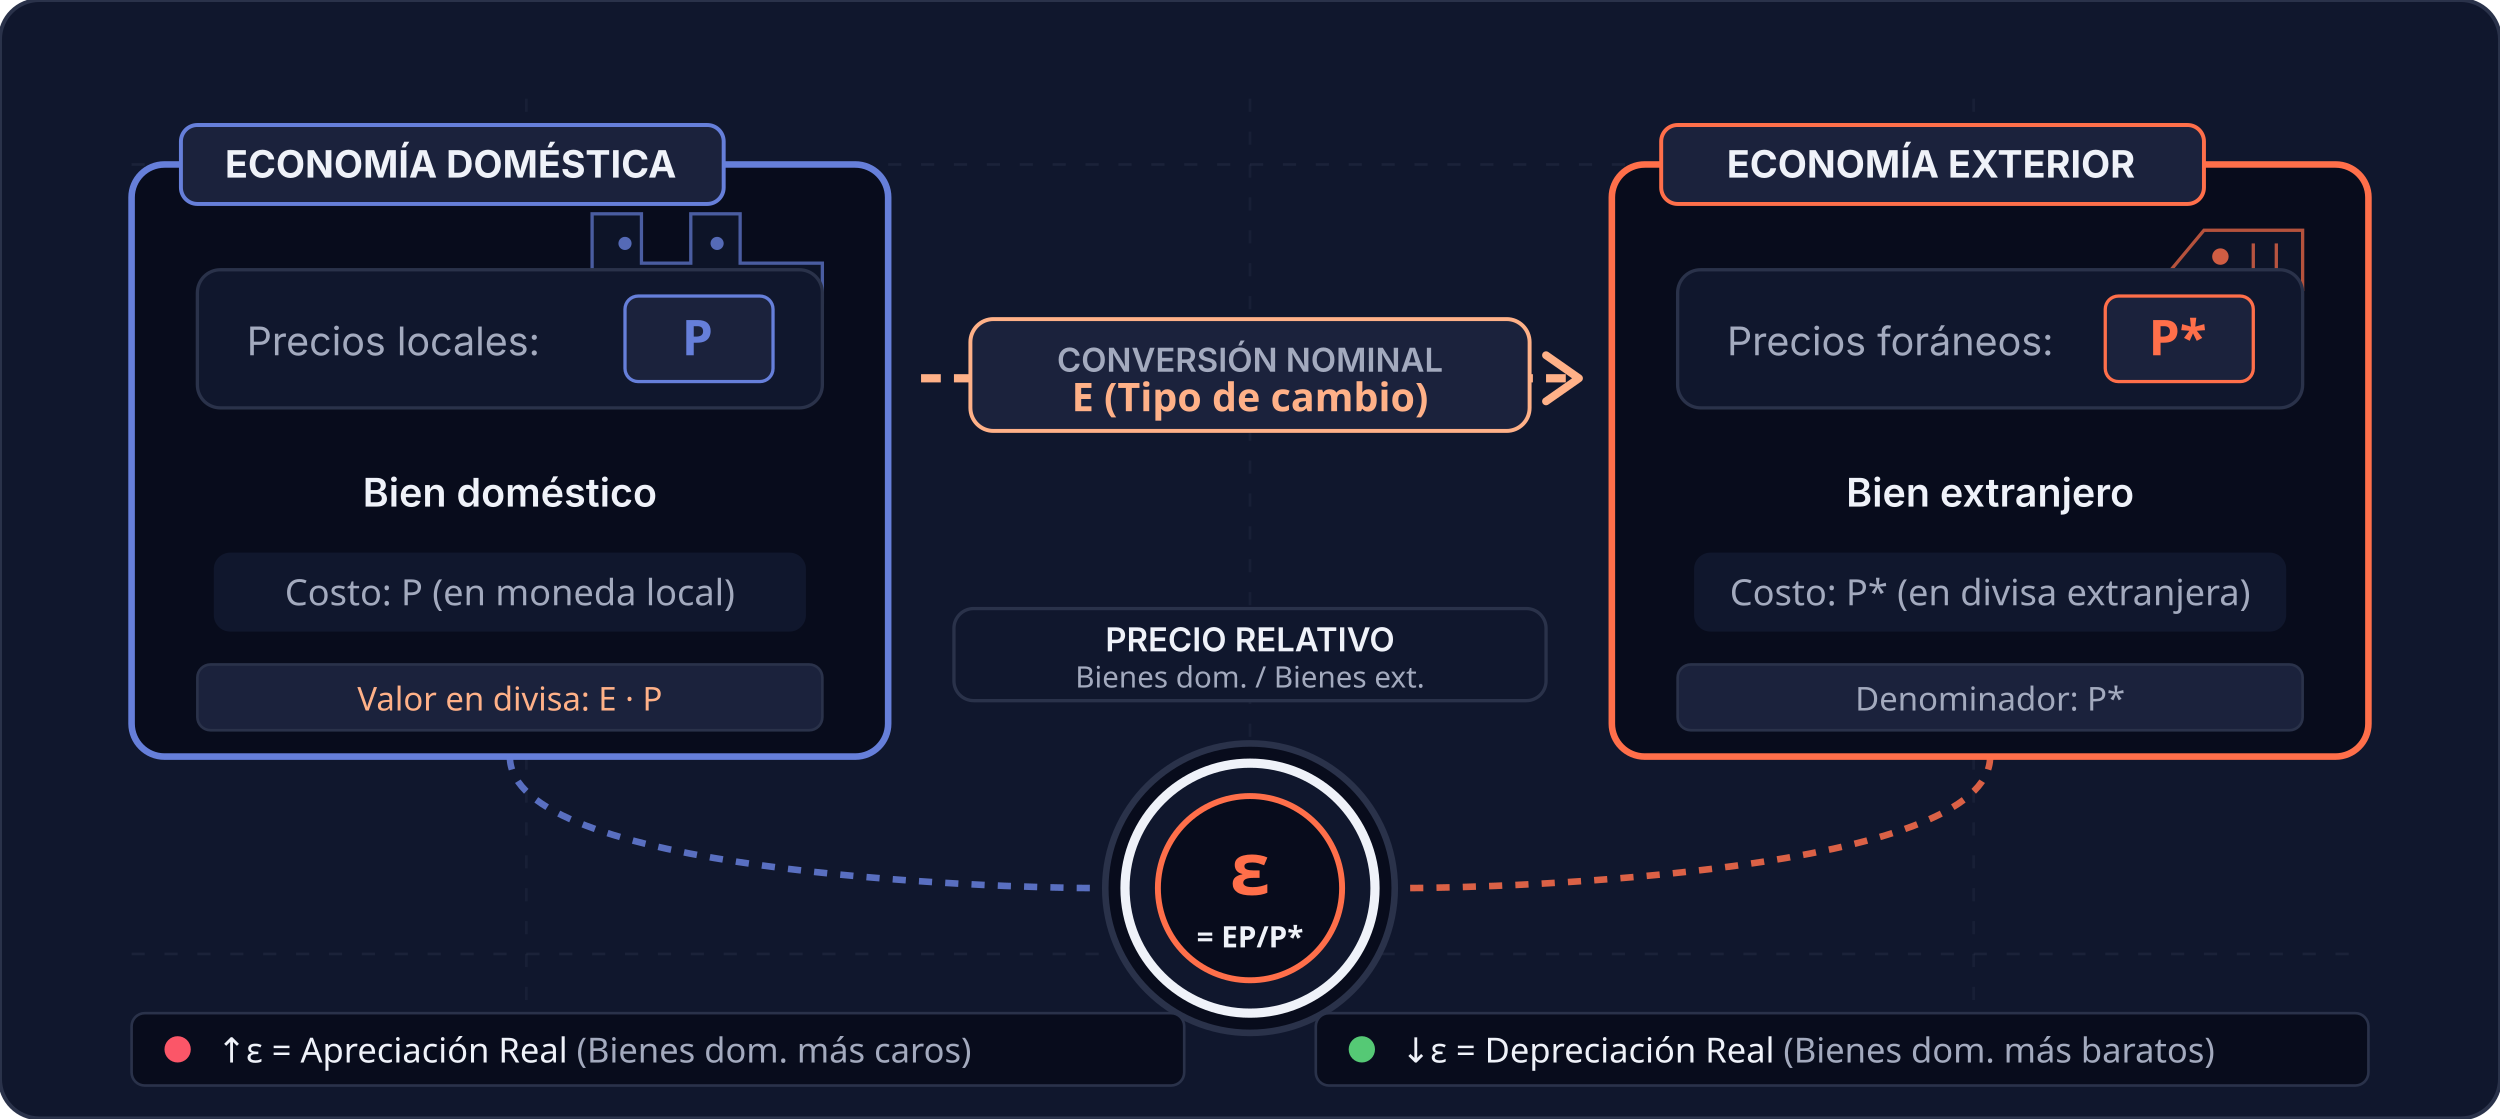
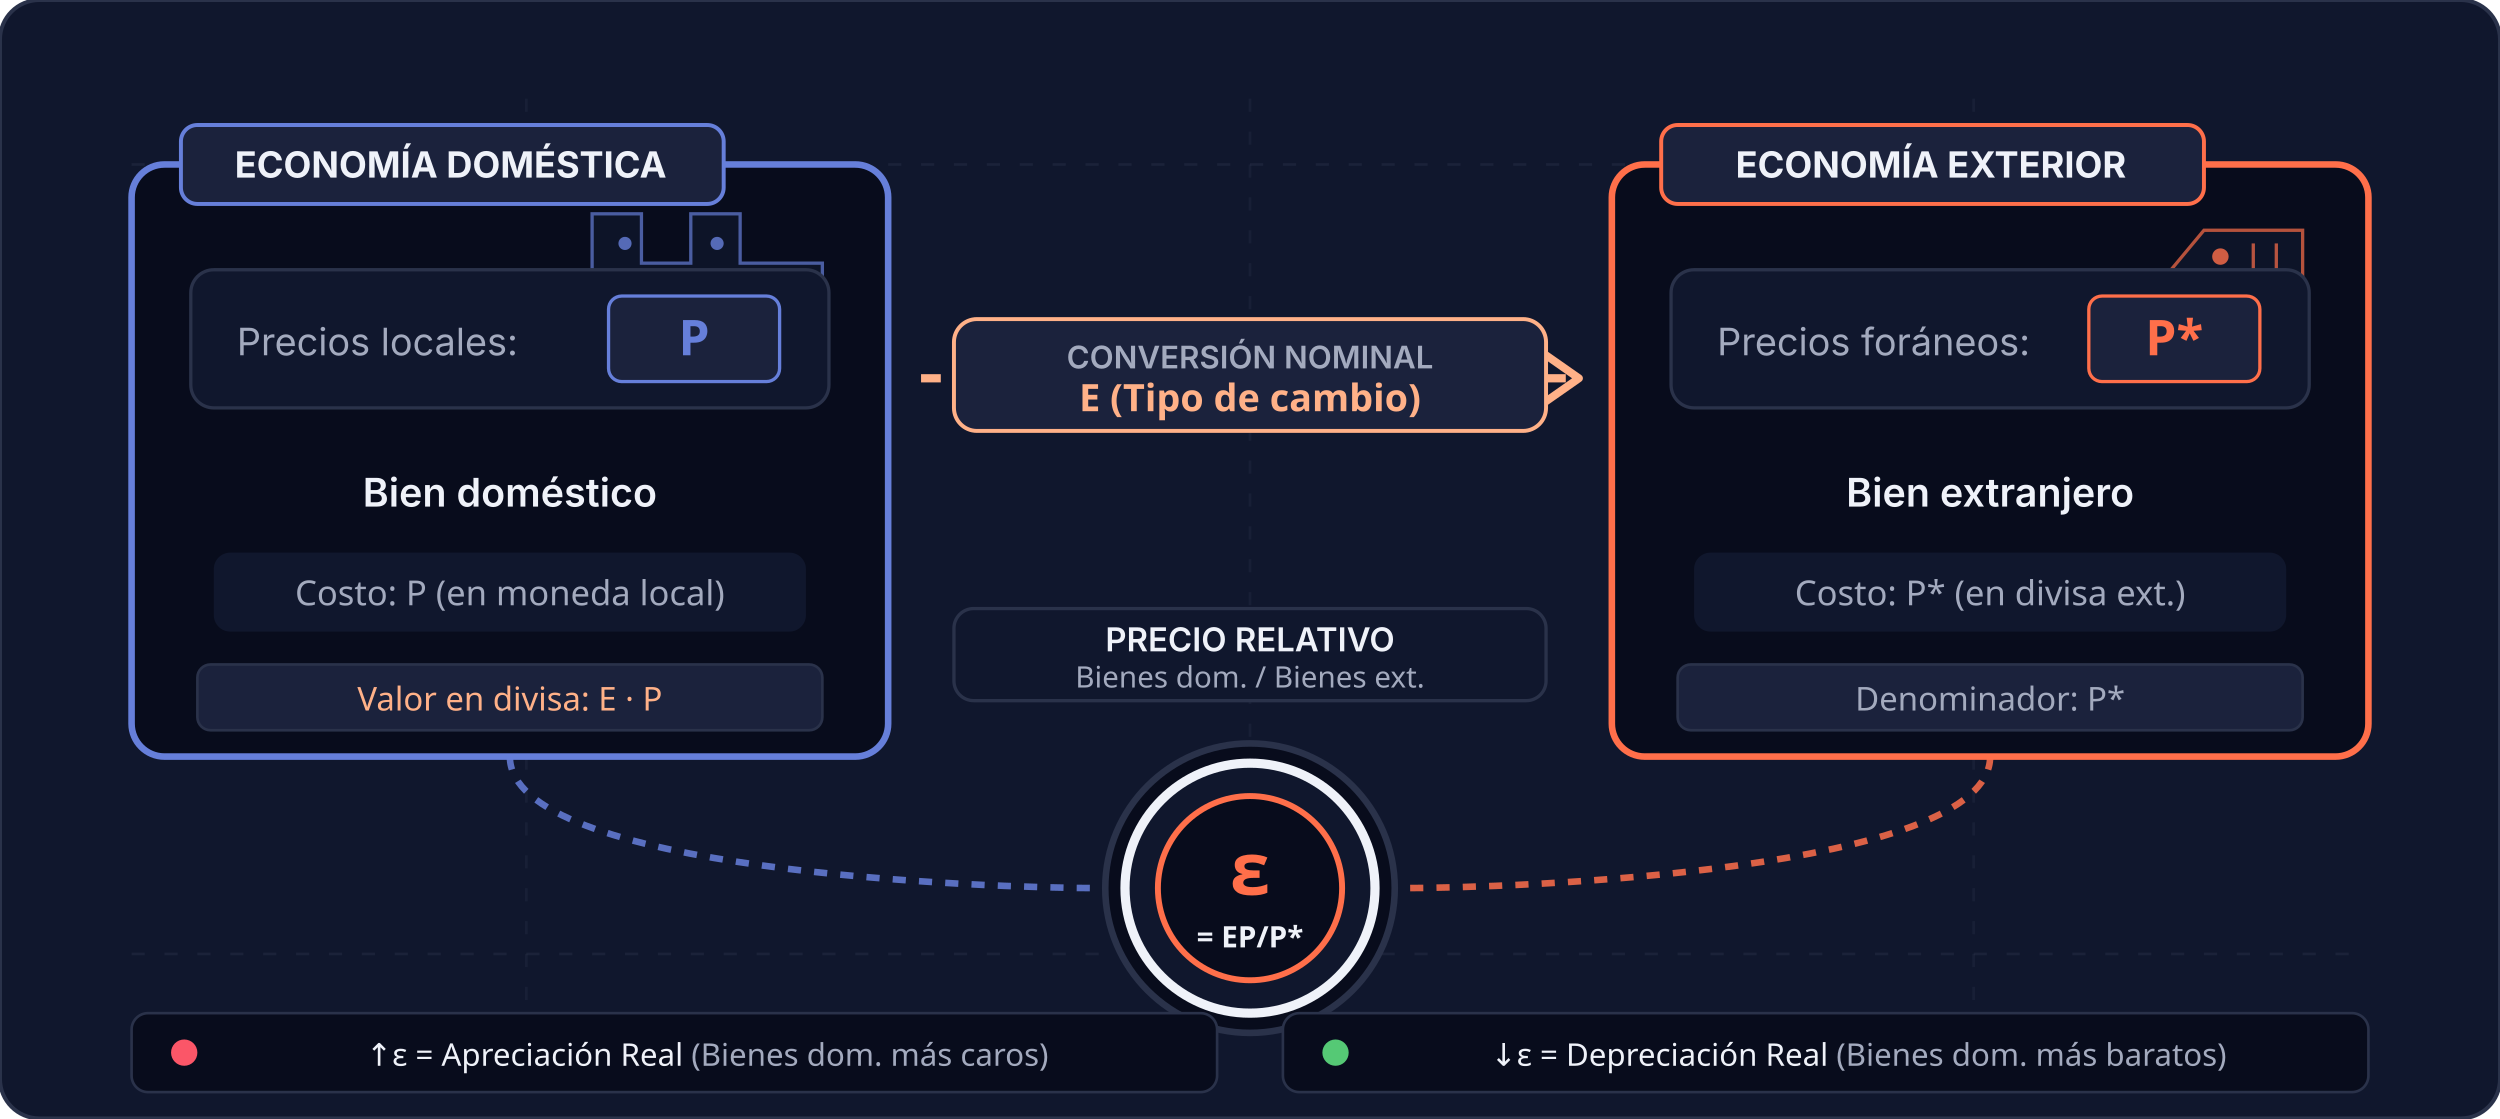
<svg xmlns="http://www.w3.org/2000/svg" viewBox="0 0 760 340" role="img" aria-label="Diagrama del tipo de cambio real: epsilon igual a E por P sobre P asterisco">
  <rect width="760" height="340" rx="12" fill="#10172D" stroke="#2A324A" stroke-width="1.2" />
  <path d="M40 50H720M40 290H720" fill="none" stroke="#2A324A" stroke-width="0.8" stroke-dasharray="4 6" opacity=".4" />
  <path d="M160 30V310M380 30V310M600 30V310" fill="none" stroke="#2A324A" stroke-width="0.8" stroke-dasharray="4 6" opacity=".3" />
  <g transform="translate(40, 50)">
    <rect width="230" height="180" rx="10" fill="#080C1C" stroke="#667FDA" stroke-width="2" />
    <path d="M185 30V15H170V30H155V15H140V42H210V30H185Z" fill="#10172D" stroke="#667FDA" stroke-width="1" opacity=".7" />
    <circle cx="150" cy="24" r="2" fill="#667FDA" opacity=".8" />
    <circle cx="178" cy="24" r="2" fill="#667FDA" opacity=".8" />
    <rect x="15" y="-12" width="165" height="24" rx="5" fill="#1B223C" stroke="#667FDA" stroke-width="1.2" />
-     <text x="97" y="4" text-anchor="middle" font-family="Inter" font-size="11.5" font-weight="700" fill="#EFF2F9">ECONOMÍA DOMÉSTICA</text>
-     <rect x="20" y="32" width="190" height="42" rx="7" fill="#10172D" stroke="#2A324A" stroke-width="1" />
-     <text x="35" y="58" font-family="Inter" font-size="12" fill="#A3AABE">Precios locales:</text>
-     <rect x="150" y="40" width="45" height="26" rx="4" fill="#1B223C" stroke="#667FDA" stroke-width="1" />
-     <text x="172" y="58" text-anchor="middle" font-family="JetBrains Mono" font-size="15" font-weight="700" fill="#667FDA">P</text>
+     <text x="97" y="4" text-anchor="middle" font-family="Inter" font-size="11" font-weight="700" fill="#EFF2F9">ECONOMÍA DOMÉSTICA</text>
+     <rect x="18" y="32" width="194" height="42" rx="7" fill="#10172D" stroke="#2A324A" stroke-width="1" />
+     <text x="32" y="58" font-family="Inter" font-size="11.5" fill="#A3AABE">Precios locales:</text>
+     <rect x="145" y="40" width="52" height="26" rx="4" fill="#1B223C" stroke="#667FDA" stroke-width="1" />
+     <text x="171" y="58" text-anchor="middle" font-family="JetBrains Mono" font-size="15" font-weight="700" fill="#667FDA">P</text>
    <text x="115" y="104" text-anchor="middle" font-family="Inter" font-size="12" font-weight="600" fill="#EFF2F9">Bien doméstico</text>
    <rect x="25" y="118" width="180" height="24" rx="5" fill="#10172D" />
-     <text x="115" y="134" text-anchor="middle" font-family="JetBrains Mono" font-size="11" fill="#A3AABE">Costo: P (en moneda local)</text>
+     <text x="115" y="134" text-anchor="middle" font-family="JetBrains Mono" font-size="10.5" fill="#A3AABE">Costo: P (en moneda local)</text>
    <rect x="20" y="152" width="190" height="20" rx="4" fill="#1B223C" stroke="#2A324A" stroke-width="0.8" />
    <text x="115" y="166" text-anchor="middle" font-family="JetBrains Mono" font-size="10" fill="#FFB188">Valor en divisa: E · P</text>
  </g>
  <g transform="translate(490, 50)">
    <rect width="230" height="180" rx="10" fill="#080C1C" stroke="#FF6F4A" stroke-width="2" />
    <path d="M165 38L180 20L210 20L210 38H165Z" fill="#10172D" stroke="#FF6F4A" stroke-width="1" opacity=".7" />
    <circle cx="185" cy="28" r="2.5" fill="#FF6F4A" opacity=".8" />
    <path d="M195 24V32M202 24V32" stroke="#FF6F4A" stroke-width="1" opacity=".7" />
    <rect x="15" y="-12" width="165" height="24" rx="5" fill="#1B223C" stroke="#FF6F4A" stroke-width="1.2" />
-     <text x="97" y="4" text-anchor="middle" font-family="Inter" font-size="11.5" font-weight="700" fill="#EFF2F9">ECONOMÍA EXTERIOR</text>
-     <rect x="20" y="32" width="190" height="42" rx="7" fill="#10172D" stroke="#2A324A" stroke-width="1" />
-     <text x="35" y="58" font-family="Inter" font-size="12" fill="#A3AABE">Precios foráneos:</text>
-     <rect x="150" y="40" width="45" height="26" rx="4" fill="#1B223C" stroke="#FF6F4A" stroke-width="1" />
-     <text x="172" y="58" text-anchor="middle" font-family="JetBrains Mono" font-size="15" font-weight="700" fill="#FF6F4A">P*</text>
+     <text x="97" y="4" text-anchor="middle" font-family="Inter" font-size="11" font-weight="700" fill="#EFF2F9">ECONOMÍA EXTERIOR</text>
+     <rect x="18" y="32" width="194" height="42" rx="7" fill="#10172D" stroke="#2A324A" stroke-width="1" />
+     <text x="32" y="58" font-family="Inter" font-size="11.5" fill="#A3AABE">Precios foráneos:</text>
+     <rect x="145" y="40" width="52" height="26" rx="4" fill="#1B223C" stroke="#FF6F4A" stroke-width="1" />
+     <text x="171" y="58" text-anchor="middle" font-family="JetBrains Mono" font-size="15" font-weight="700" fill="#FF6F4A">P*</text>
    <text x="115" y="104" text-anchor="middle" font-family="Inter" font-size="12" font-weight="600" fill="#EFF2F9">Bien extranjero</text>
    <rect x="25" y="118" width="180" height="24" rx="5" fill="#10172D" />
-     <text x="115" y="134" text-anchor="middle" font-family="JetBrains Mono" font-size="11" fill="#A3AABE">Costo: P* (en divisa extranjera)</text>
+     <text x="115" y="134" text-anchor="middle" font-family="JetBrains Mono" font-size="10.5" fill="#A3AABE">Costo: P* (en divisa ext.)</text>
    <rect x="20" y="152" width="190" height="20" rx="4" fill="#1B223C" stroke="#2A324A" stroke-width="0.8" />
    <text x="115" y="166" text-anchor="middle" font-family="JetBrains Mono" font-size="10" fill="#A3AABE">Denominador: P*</text>
  </g>
  <g transform="translate(270, 95)">
    <path d="M10 20H210" fill="none" stroke="#FFB188" stroke-width="2.5" stroke-dasharray="6 4" />
    <path d="M200 13L210 20L200 27" fill="none" stroke="#FFB188" stroke-width="2.4" stroke-linecap="round" stroke-linejoin="round" />
-     <rect x="25" y="2" width="170" height="34" rx="7" fill="#1B223C" stroke="#FFB188" stroke-width="1.2" />
-     <text x="110" y="18" text-anchor="middle" font-family="Inter" font-size="10" font-weight="600" fill="#A3AABE">CONVERSIÓN NOMINAL</text>
-     <text x="110" y="30" text-anchor="middle" font-family="JetBrains Mono" font-size="12" font-weight="700" fill="#FFB188">E (Tipo de cambio)</text>
+     <rect x="20" y="2" width="180" height="34" rx="7" fill="#1B223C" stroke="#FFB188" stroke-width="1.2" />
+     <text x="110" y="17" text-anchor="middle" font-family="Inter" font-size="9.5" font-weight="600" fill="#A3AABE">CONVERSIÓN NOMINAL</text>
+     <text x="110" y="30" text-anchor="middle" font-family="JetBrains Mono" font-size="11.5" font-weight="700" fill="#FFB188">E (Tipo de cambio)</text>
  </g>
  <path d="M155 230C155 265 300 270 335 270" fill="none" stroke="#667FDA" stroke-width="2" stroke-dasharray="4 4" opacity=".85" />
  <path d="M605 230C605 265 460 270 425 270" fill="none" stroke="#FF6F4A" stroke-width="2" stroke-dasharray="4 4" opacity=".85" />
  <g transform="translate(380, 270)">
    <circle cx="0" cy="0" r="44" fill="#080C1C" stroke="#2A324A" stroke-width="2" />
    <circle cx="0" cy="0" r="38" fill="#10172D" stroke="#EFF2F9" stroke-width="2.8" />
    <circle cx="0" cy="0" r="28" fill="#080C1C" stroke="#FF6F4A" stroke-width="1.8" />
    <text x="0" y="2" text-anchor="middle" font-family="JetBrains Mono" font-size="22" font-weight="700" fill="#FF6F4A">ε</text>
    <text x="0" y="18" text-anchor="middle" font-family="JetBrains Mono" font-size="9" font-weight="600" fill="#EFF2F9">= EP/P*</text>
  </g>
  <rect x="290" y="185" width="180" height="28" rx="6" fill="#10172D" stroke="#2A324A" stroke-width="1" />
  <text x="380" y="198" text-anchor="middle" font-family="Inter" font-size="10" font-weight="600" fill="#EFF2F9">PRECIO RELATIVO</text>
  <text x="380" y="209" text-anchor="middle" font-family="JetBrains Mono" font-size="9" fill="#A3AABE">Bienes dom. / Bienes ext.</text>
  <g transform="translate(40, 308)">
-     <rect width="320" height="22" rx="4" fill="#080C1C" stroke="#2A324A" stroke-width="0.8" />
-     <circle cx="14" cy="11" r="4" fill="#FB5668" />
-     <text x="26" y="15" font-family="JetBrains Mono" font-size="10.5" fill="#EFF2F9">↑ε = Apreciación Real <tspan fill="#A3AABE">(Bienes dom. más caros)</tspan>
+     <rect x="0" width="330" height="24" rx="5" fill="#080C1C" stroke="#2A324A" stroke-width="0.8" />
+     <circle cx="16" cy="12" r="4" fill="#FB5668" />
+     <text x="175" y="16" text-anchor="middle" font-family="JetBrains Mono" font-size="9.5" fill="#EFF2F9">↑ε = Apreciación Real <tspan fill="#A3AABE">(Bienes dom. más caros)</tspan>
    </text>
-     <rect x="360" width="320" height="22" rx="4" fill="#080C1C" stroke="#2A324A" stroke-width="0.8" />
-     <circle cx="374" cy="11" r="4" fill="#55C975" />
-     <text x="386" y="15" font-family="JetBrains Mono" font-size="10.5" fill="#EFF2F9">↓ε = Depreciación Real <tspan fill="#A3AABE">(Bienes dom. más baratos)</tspan>
+     <rect x="350" width="330" height="24" rx="5" fill="#080C1C" stroke="#2A324A" stroke-width="0.8" />
+     <circle cx="366" cy="12" r="4" fill="#55C975" />
+     <text x="525" y="16" text-anchor="middle" font-family="JetBrains Mono" font-size="9.5" fill="#EFF2F9">↓ε = Depreciación Real <tspan fill="#A3AABE">(Bienes dom. más baratos)</tspan>
    </text>
  </g>
</svg>
